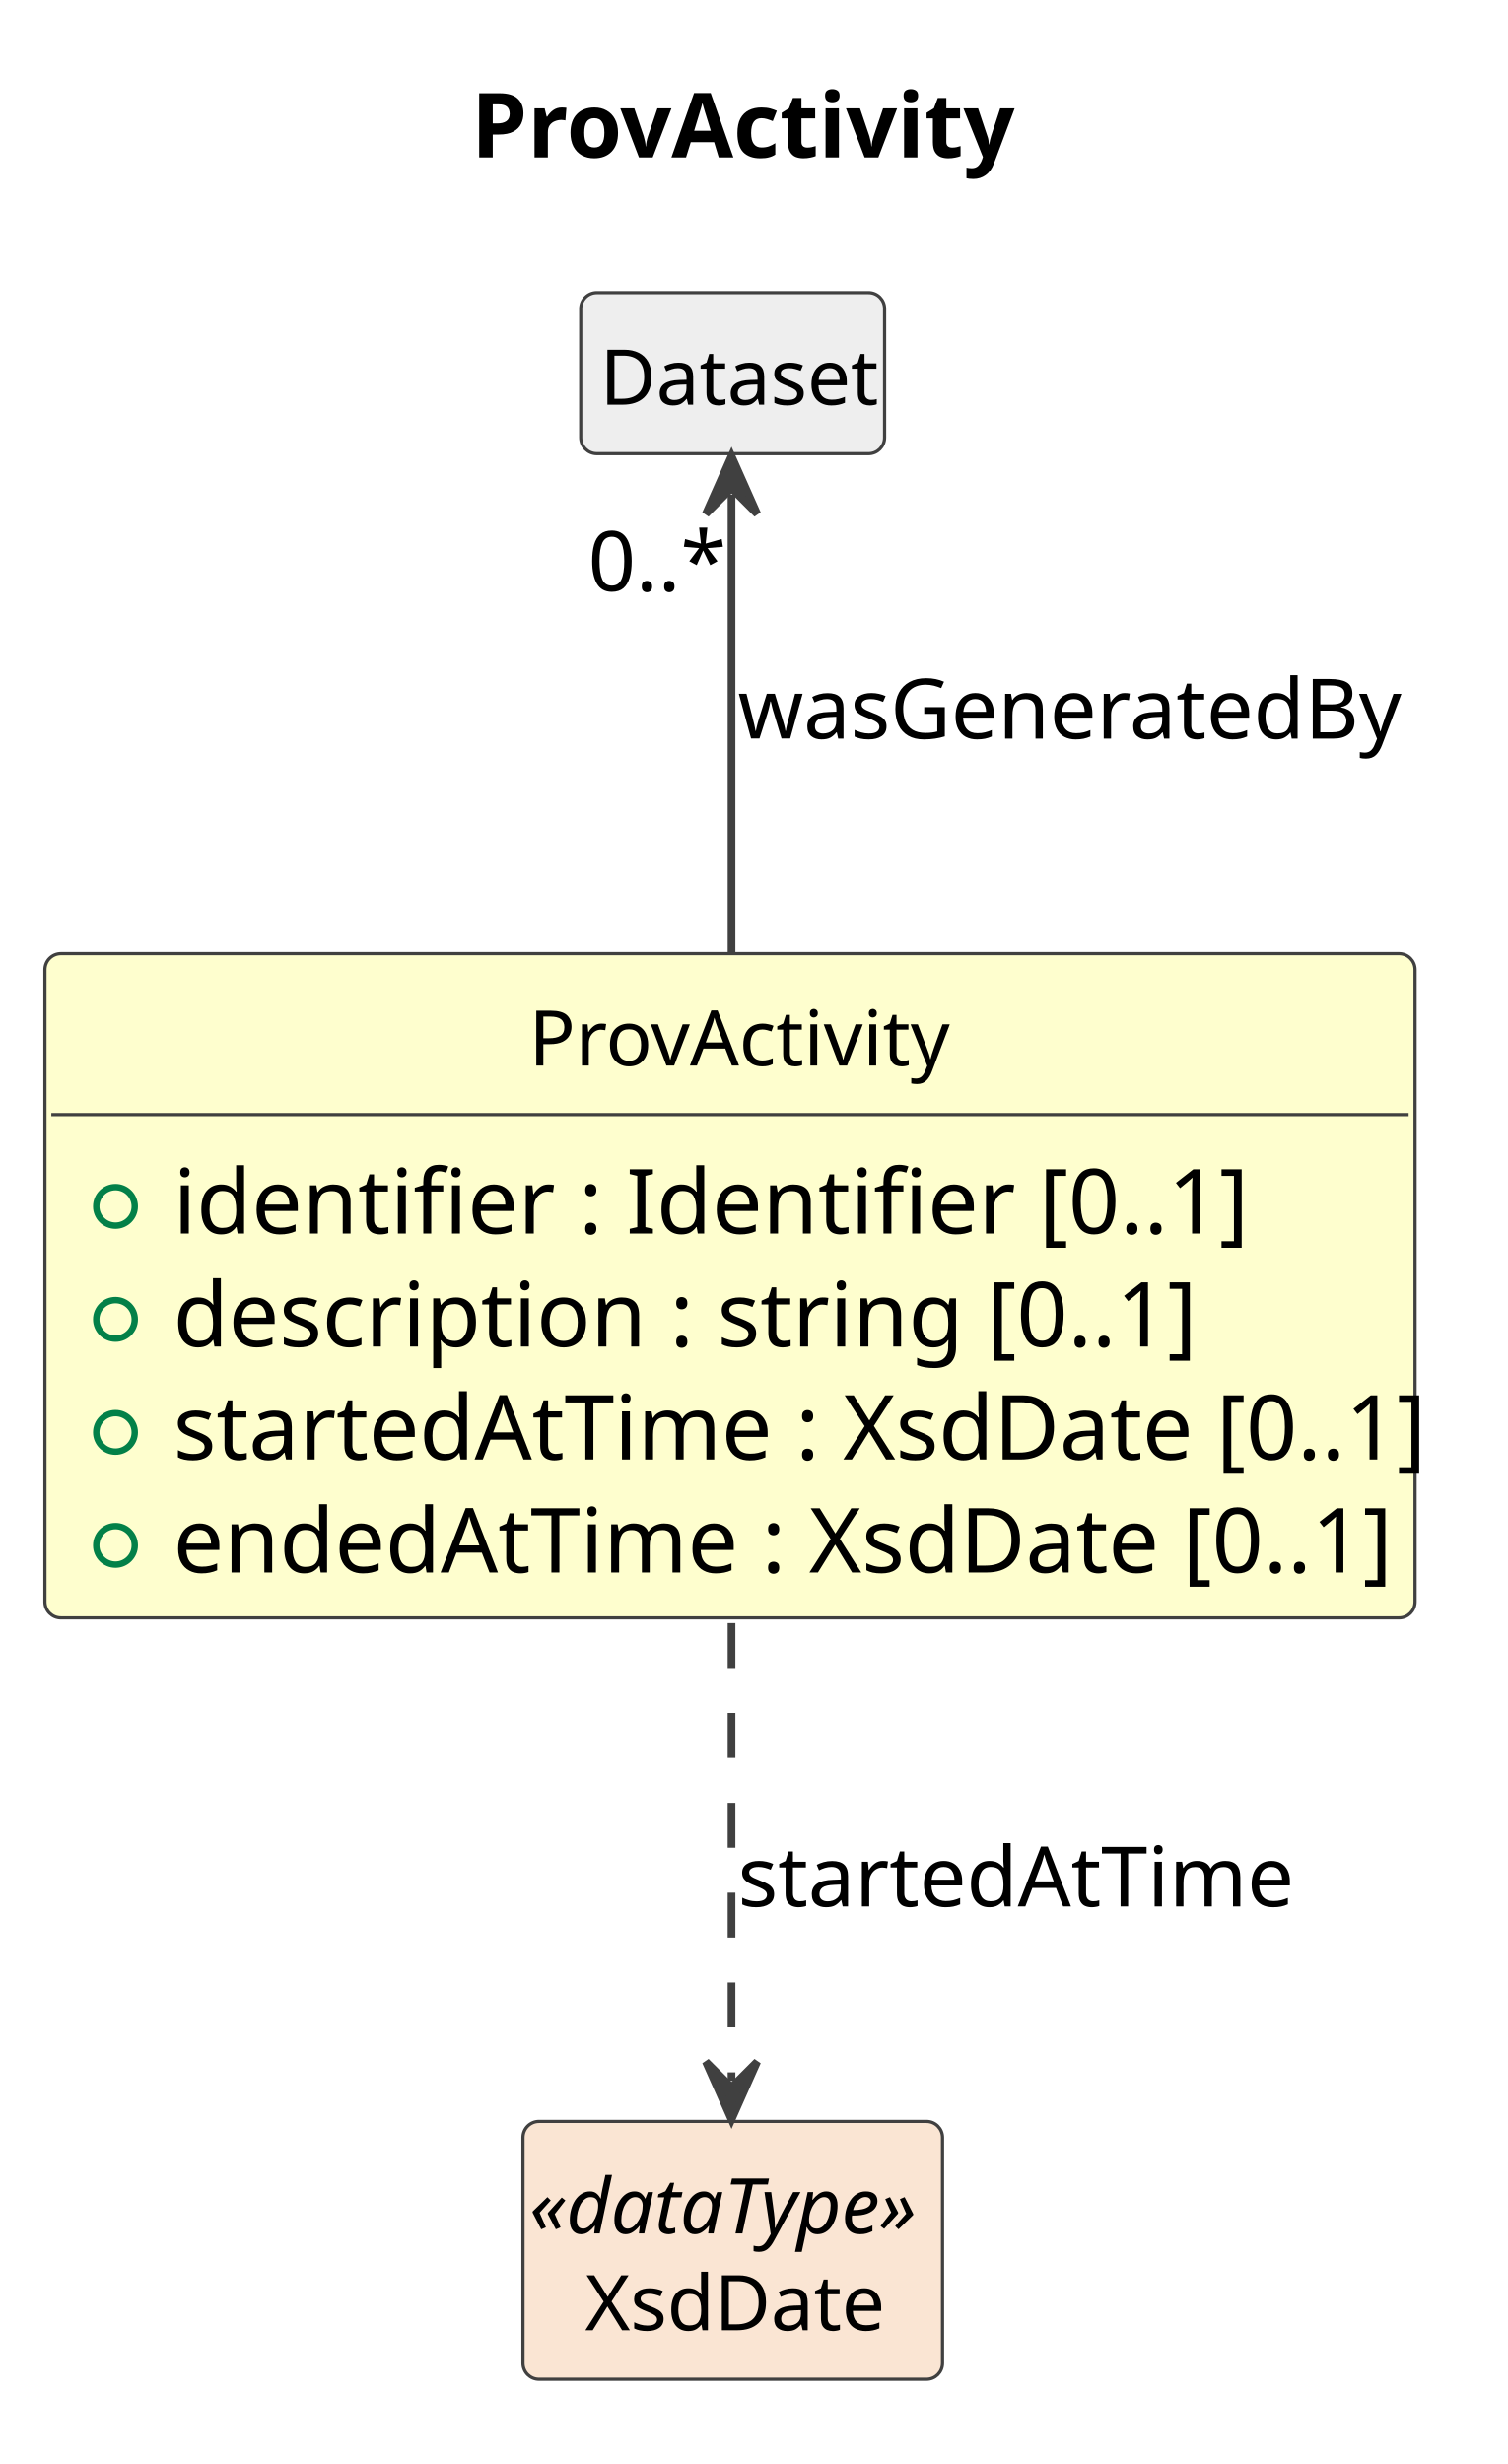
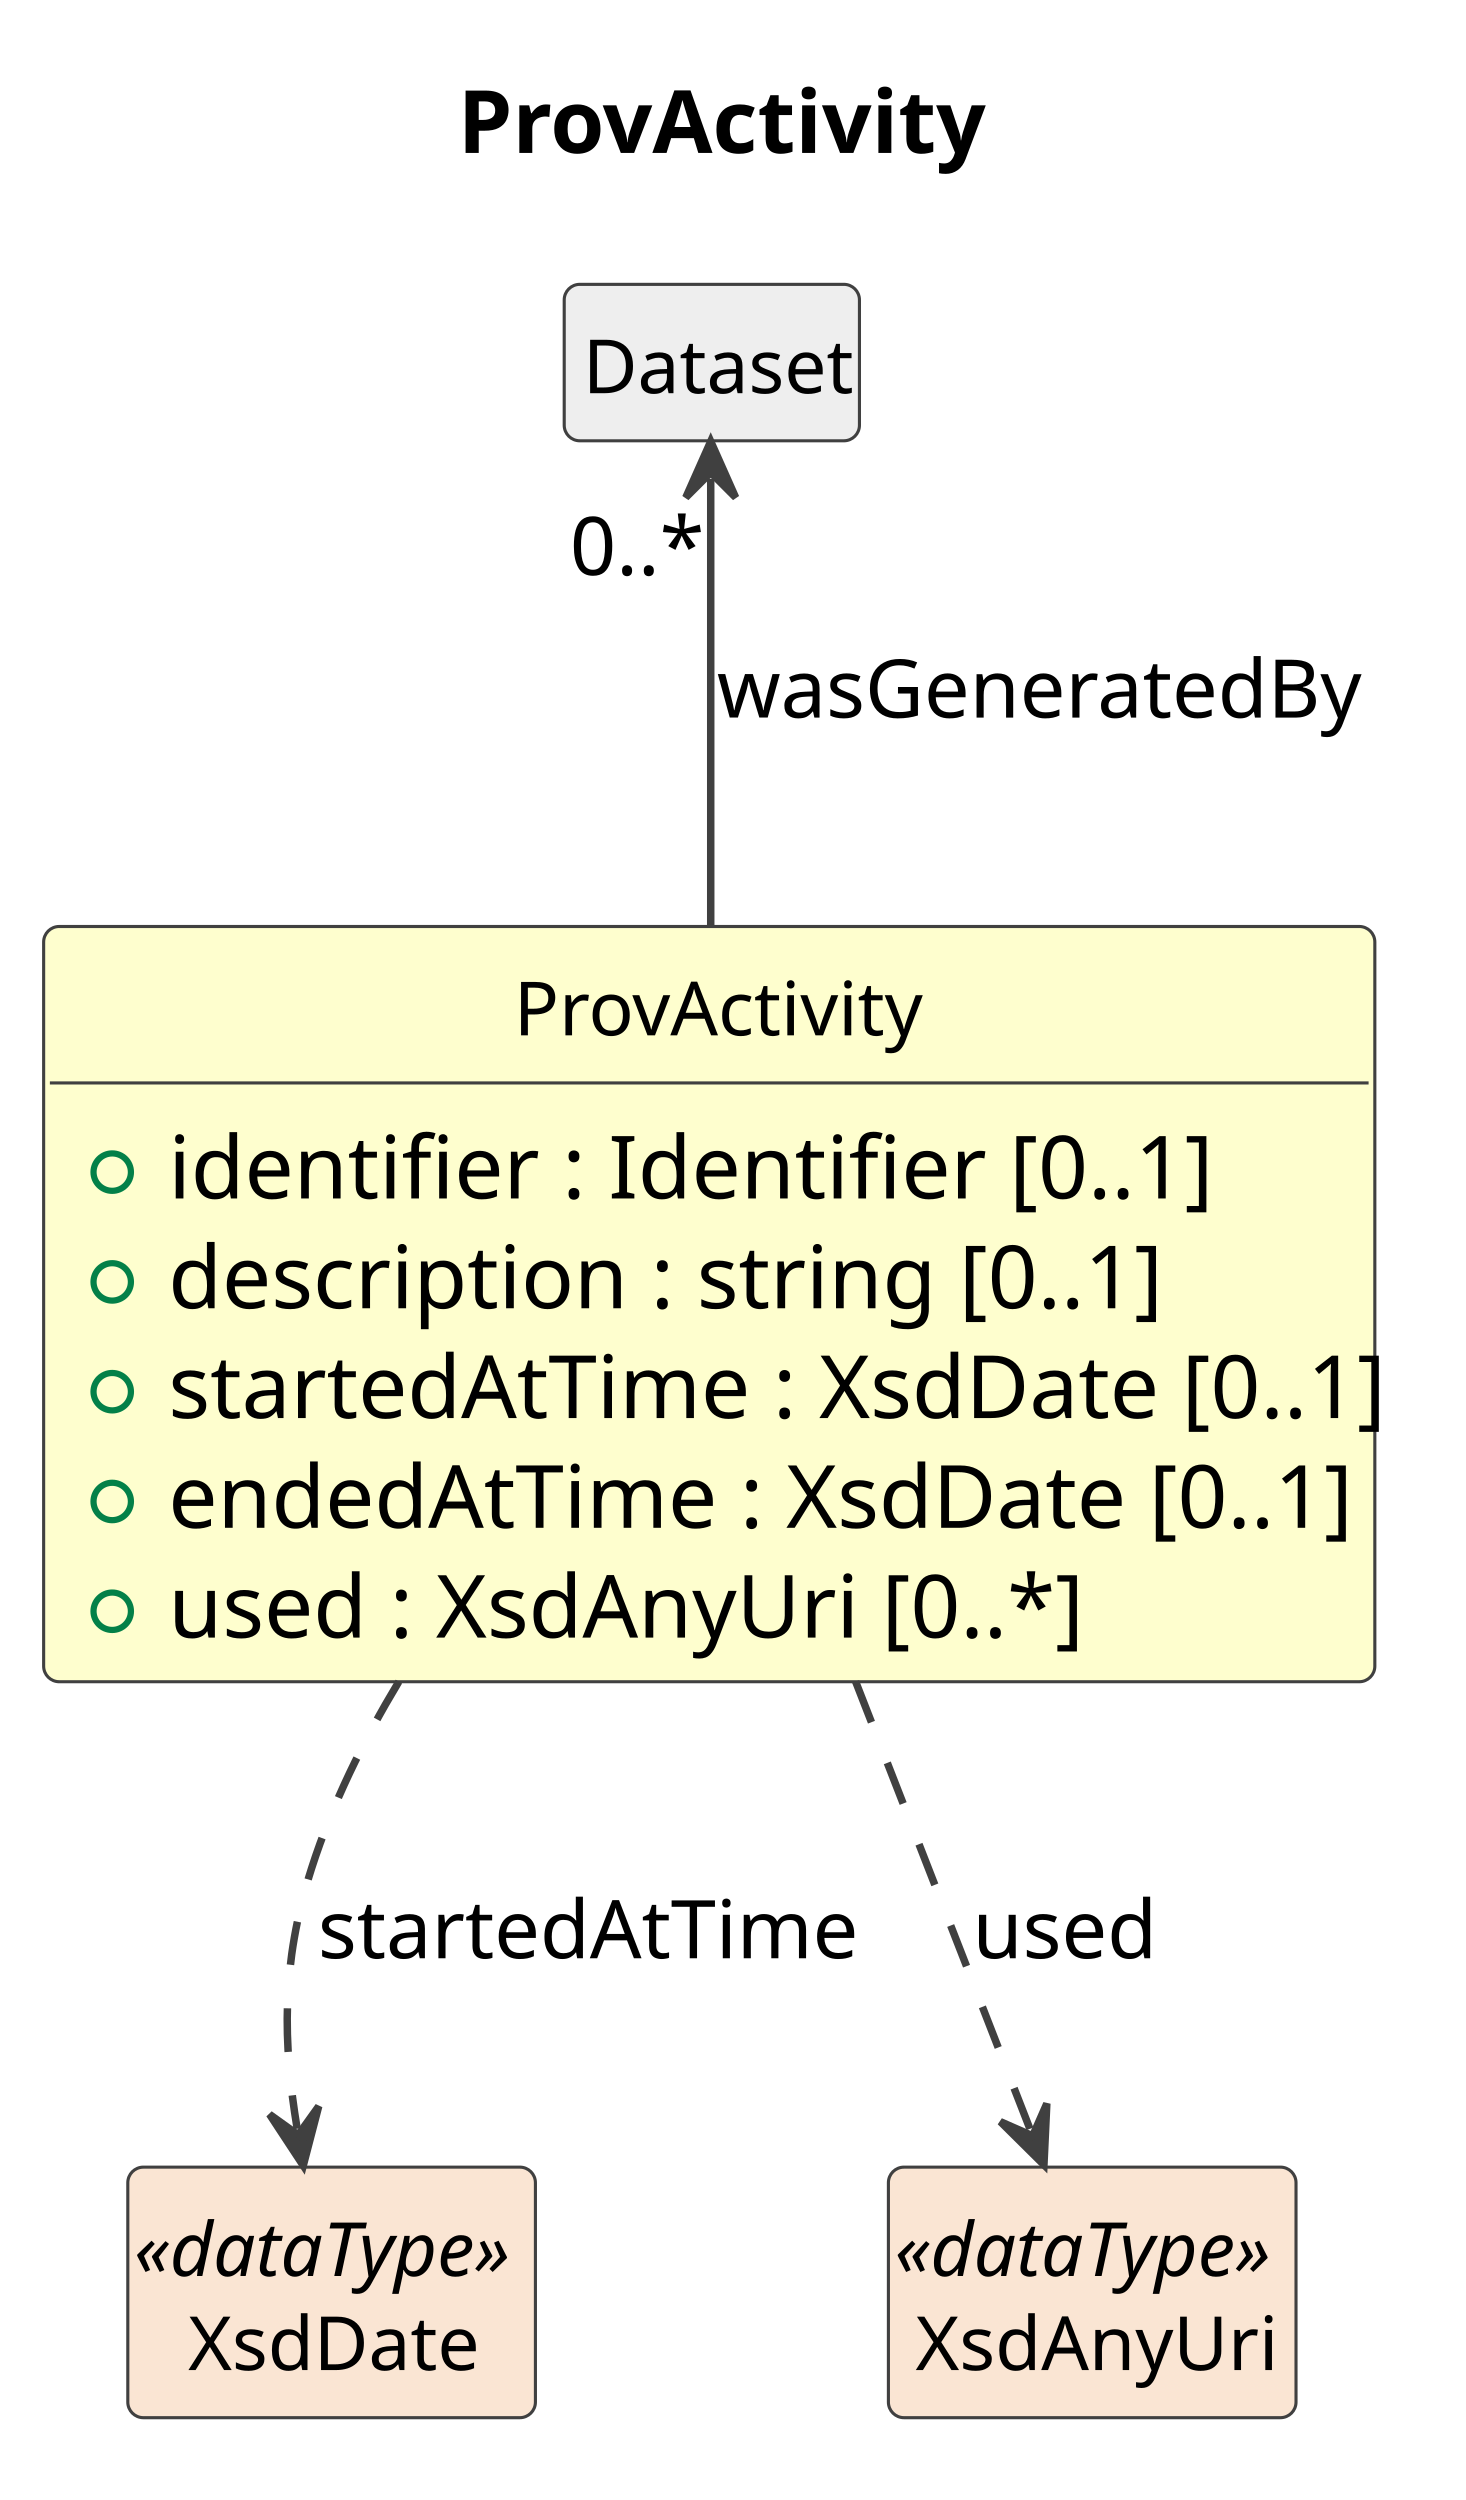
- <svg xmlns="http://www.w3.org/2000/svg" contentStyleType="text/css" data-diagram-type="CLASS" height="384px" preserveAspectRatio="none" style="width:235px;height:384px;background:#FFFFFF;" version="1.1" viewBox="0 0 235 384" width="235px" zoomAndPan="magnify">
+ <svg xmlns="http://www.w3.org/2000/svg" contentStyleType="text/css" data-diagram-type="CLASS" height="401px" preserveAspectRatio="none" style="width:235px;height:401px;background:#FFFFFF;" version="1.1" viewBox="0 0 235 401" width="235px" zoomAndPan="magnify">
  <defs />
  <g>
    <g class="title" data-source-line="1">
      <text fill="#000000" font-family="sans-serif" font-size="14" font-weight="700" lengthAdjust="spacing" textLength="81.696" x="73.414" y="24.533">ProvActivity</text>
    </g>
    <g class="entity" data-qualified-name="ProvActivity" data-source-line="12" id="ent0002">
-       <rect fill="#FEFECE" height="103.531" rx="2.5" ry="2.5" style="stroke:#404040;stroke-width:0.5;" width="213.523" x="7" y="148.609" />
+       <rect fill="#FEFECE" height="121.141" rx="2.5" ry="2.5" style="stroke:#404040;stroke-width:0.5;" width="213.523" x="7" y="148.609" />
      <text fill="#000000" font-family="sans-serif" font-size="12" lengthAdjust="spacing" textLength="62.678" x="82.423" y="166.066">ProvActivity</text>
      <line style="stroke:#404040;stroke-width:0.5;" x1="8" x2="219.523" y1="173.703" y2="173.703" />
      <g data-visibility-modifier="PUBLIC_FIELD">
        <ellipse cx="18" cy="188.008" fill="none" rx="3" ry="3" style="stroke:#038048;stroke-width:1;" />
      </g>
      <text fill="#000000" font-family="sans-serif" font-size="14" lengthAdjust="spacing" textLength="153.303" x="27" y="192.236">identifier : Identifier [0..1]</text>
      <g data-visibility-modifier="PUBLIC_FIELD">
        <ellipse cx="18" cy="205.617" fill="none" rx="3" ry="3" style="stroke:#038048;stroke-width:1;" />
      </g>
      <text fill="#000000" font-family="sans-serif" font-size="14" lengthAdjust="spacing" textLength="148.627" x="27" y="209.846">description : string [0..1]</text>
      <g data-visibility-modifier="PUBLIC_FIELD">
        <ellipse cx="18" cy="223.227" fill="none" rx="3" ry="3" style="stroke:#038048;stroke-width:1;" />
      </g>
      <text fill="#000000" font-family="sans-serif" font-size="14" lengthAdjust="spacing" textLength="187.523" x="27" y="227.455">startedAtTime : XsdDate [0..1]</text>
      <g data-visibility-modifier="PUBLIC_FIELD">
        <ellipse cx="18" cy="240.836" fill="none" rx="3" ry="3" style="stroke:#038048;stroke-width:1;" />
      </g>
      <text fill="#000000" font-family="sans-serif" font-size="14" lengthAdjust="spacing" textLength="183.654" x="27" y="245.065">endedAtTime : XsdDate [0..1]</text>
+       <g data-visibility-modifier="PUBLIC_FIELD">
+         <ellipse cx="18" cy="258.445" fill="none" rx="3" ry="3" style="stroke:#038048;stroke-width:1;" />
+       </g>
+       <text fill="#000000" font-family="sans-serif" font-size="14" lengthAdjust="spacing" textLength="140.841" x="27" y="262.674">used : XsdAnyUri [0..*]</text>
    </g>
-     <g class="entity" data-qualified-name="Dataset" data-source-line="18" id="ent0003">
+     <g class="entity" data-qualified-name="Dataset" data-source-line="19" id="ent0003">
      <rect fill="#EEEEEE" height="25.094" rx="2.5" ry="2.5" style="stroke:#404040;stroke-width:0.5;" width="47.355" x="90.5" y="45.609" />
      <text fill="#000000" font-family="sans-serif" font-size="12" lengthAdjust="spacing" textLength="41.355" x="93.5" y="63.066">Dataset</text>
    </g>
-     <g class="entity" data-qualified-name="XsdDate" data-source-line="20" id="ent0005">
-       <rect fill="#FAE5D3" height="40.188" rx="2.5" ry="2.5" style="stroke:#404040;stroke-width:0.5;" width="65.381" x="81.5" y="330.609" />
-       <text fill="#000000" font-family="sans-serif" font-size="12" font-style="italic" lengthAdjust="spacing" textLength="63.381" x="82.5" y="348.066">«dataType»</text>
-       <text fill="#000000" font-family="sans-serif" font-size="12" lengthAdjust="spacing" textLength="46.025" x="91.178" y="363.16">XsdDate</text>
+     <g class="entity" data-qualified-name="XsdDate" data-source-line="21" id="ent0005">
+       <rect fill="#FAE5D3" height="40.188" rx="2.5" ry="2.5" style="stroke:#404040;stroke-width:0.5;" width="65.381" x="20.5" y="347.609" />
+       <text fill="#000000" font-family="sans-serif" font-size="12" font-style="italic" lengthAdjust="spacing" textLength="63.381" x="21.5" y="365.066">«dataType»</text>
+       <text fill="#000000" font-family="sans-serif" font-size="12" lengthAdjust="spacing" textLength="46.025" x="30.178" y="380.16">XsdDate</text>
    </g>
-     <g class="link" data-entity-1="ent0003" data-entity-2="ent0002" data-link-type="dependency" data-source-line="19" id="lnk4">
-       <path codeLine="19" d="M114,77.089 C114,94.139 114,120.459 114,148.419" fill="none" id="Dataset-backto-ProvActivity" style="stroke:#404040;stroke-width:1.2;" />
-       <polygon fill="#404040" points="114,71.089,110,80.089,114,76.089,118,80.089,114,71.089" style="stroke:#404040;stroke-width:1.2;" />
+     <g class="entity" data-qualified-name="XsdAnyUri" data-source-line="23" id="ent0007">
+       <rect fill="#FAE5D3" height="40.188" rx="2.5" ry="2.5" style="stroke:#404040;stroke-width:0.5;" width="65.381" x="142.5" y="347.609" />
+       <text fill="#000000" font-family="sans-serif" font-size="12" font-style="italic" lengthAdjust="spacing" textLength="63.381" x="143.5" y="365.066">«dataType»</text>
+       <text fill="#000000" font-family="sans-serif" font-size="12" lengthAdjust="spacing" textLength="56.684" x="146.849" y="380.16">XsdAnyUri</text>
+     </g>
+     <g class="link" data-entity-1="ent0003" data-entity-2="ent0002" data-link-type="dependency" data-source-line="20" id="lnk4">
+       <path codeLine="20" d="M114,76.799 C114,93.539 114,119.509 114,148.389" fill="none" id="Dataset-backto-ProvActivity" style="stroke:#404040;stroke-width:1.2;" />
+       <polygon fill="#404040" points="114,70.799,110,79.799,114,75.799,118,79.799,114,70.799" style="stroke:#404040;stroke-width:1.2;" />
      <text fill="#000000" font-family="sans-serif" font-size="13" lengthAdjust="spacing" textLength="99.722" x="115" y="115.105">wasGeneratedBy</text>
-       <text fill="#000000" font-family="sans-serif" font-size="13" lengthAdjust="spacing" textLength="19.513" x="91.644" y="92.105">0..*</text>
+       <text fill="#000000" font-family="sans-serif" font-size="13" lengthAdjust="spacing" textLength="19.513" x="91.408" y="92.232">0..*</text>
    </g>
-     <g class="link" data-entity-1="ent0002" data-entity-2="ent0005" data-link-type="dependency" data-source-line="21" id="lnk6">
-       <path codeLine="21" d="M114,252.959 C114,279.669 114,304.749 114,324.299" fill="none" id="ProvActivity-to-XsdDate" style="stroke:#404040;stroke-width:1.2;stroke-dasharray:7,7;" />
-       <polygon fill="#404040" points="114,330.299,118,321.299,114,325.299,110,321.299,114,330.299" style="stroke:#404040;stroke-width:1.2;" />
-       <text fill="#000000" font-family="sans-serif" font-size="13" lengthAdjust="spacing" textLength="80.914" x="115" y="297.104">startedAtTime</text>
+     <g class="link" data-entity-1="ent0002" data-entity-2="ent0005" data-link-type="dependency" data-source-line="22" id="lnk6">
+       <path codeLine="22" d="M63.98,269.729 C58.26,279.229 53.3,289.329 50,299.609 C45.02,315.129 45.415,327.789 47.665,341.449" fill="none" id="ProvActivity-to-XsdDate" style="stroke:#404040;stroke-width:1.2;stroke-dasharray:7,7;" />
+       <polygon fill="#404040" points="48.64,347.369,51.124,337.839,47.827,342.436,43.23,339.139,48.64,347.369" style="stroke:#404040;stroke-width:1.2;" />
+       <text fill="#000000" font-family="sans-serif" font-size="13" lengthAdjust="spacing" textLength="80.914" x="51" y="314.104">startedAtTime</text>
+     </g>
+     <g class="link" data-entity-1="ent0002" data-entity-2="ent0007" data-link-type="dependency" data-source-line="24" id="lnk8">
+       <path codeLine="24" d="M137.24,269.719 C147.94,297.189 157.743,322.318 165.273,341.658" fill="none" id="ProvActivity-to-XsdAnyUri" style="stroke:#404040;stroke-width:1.2;stroke-dasharray:7,7;" />
+       <polygon fill="#404040" points="167.45,347.249,167.912,337.411,165.636,342.59,160.457,340.314,167.45,347.249" style="stroke:#404040;stroke-width:1.2;" />
+       <text fill="#000000" font-family="sans-serif" font-size="13" lengthAdjust="spacing" textLength="28.19" x="156" y="314.104">used</text>
    </g>
  </g>
</svg>
